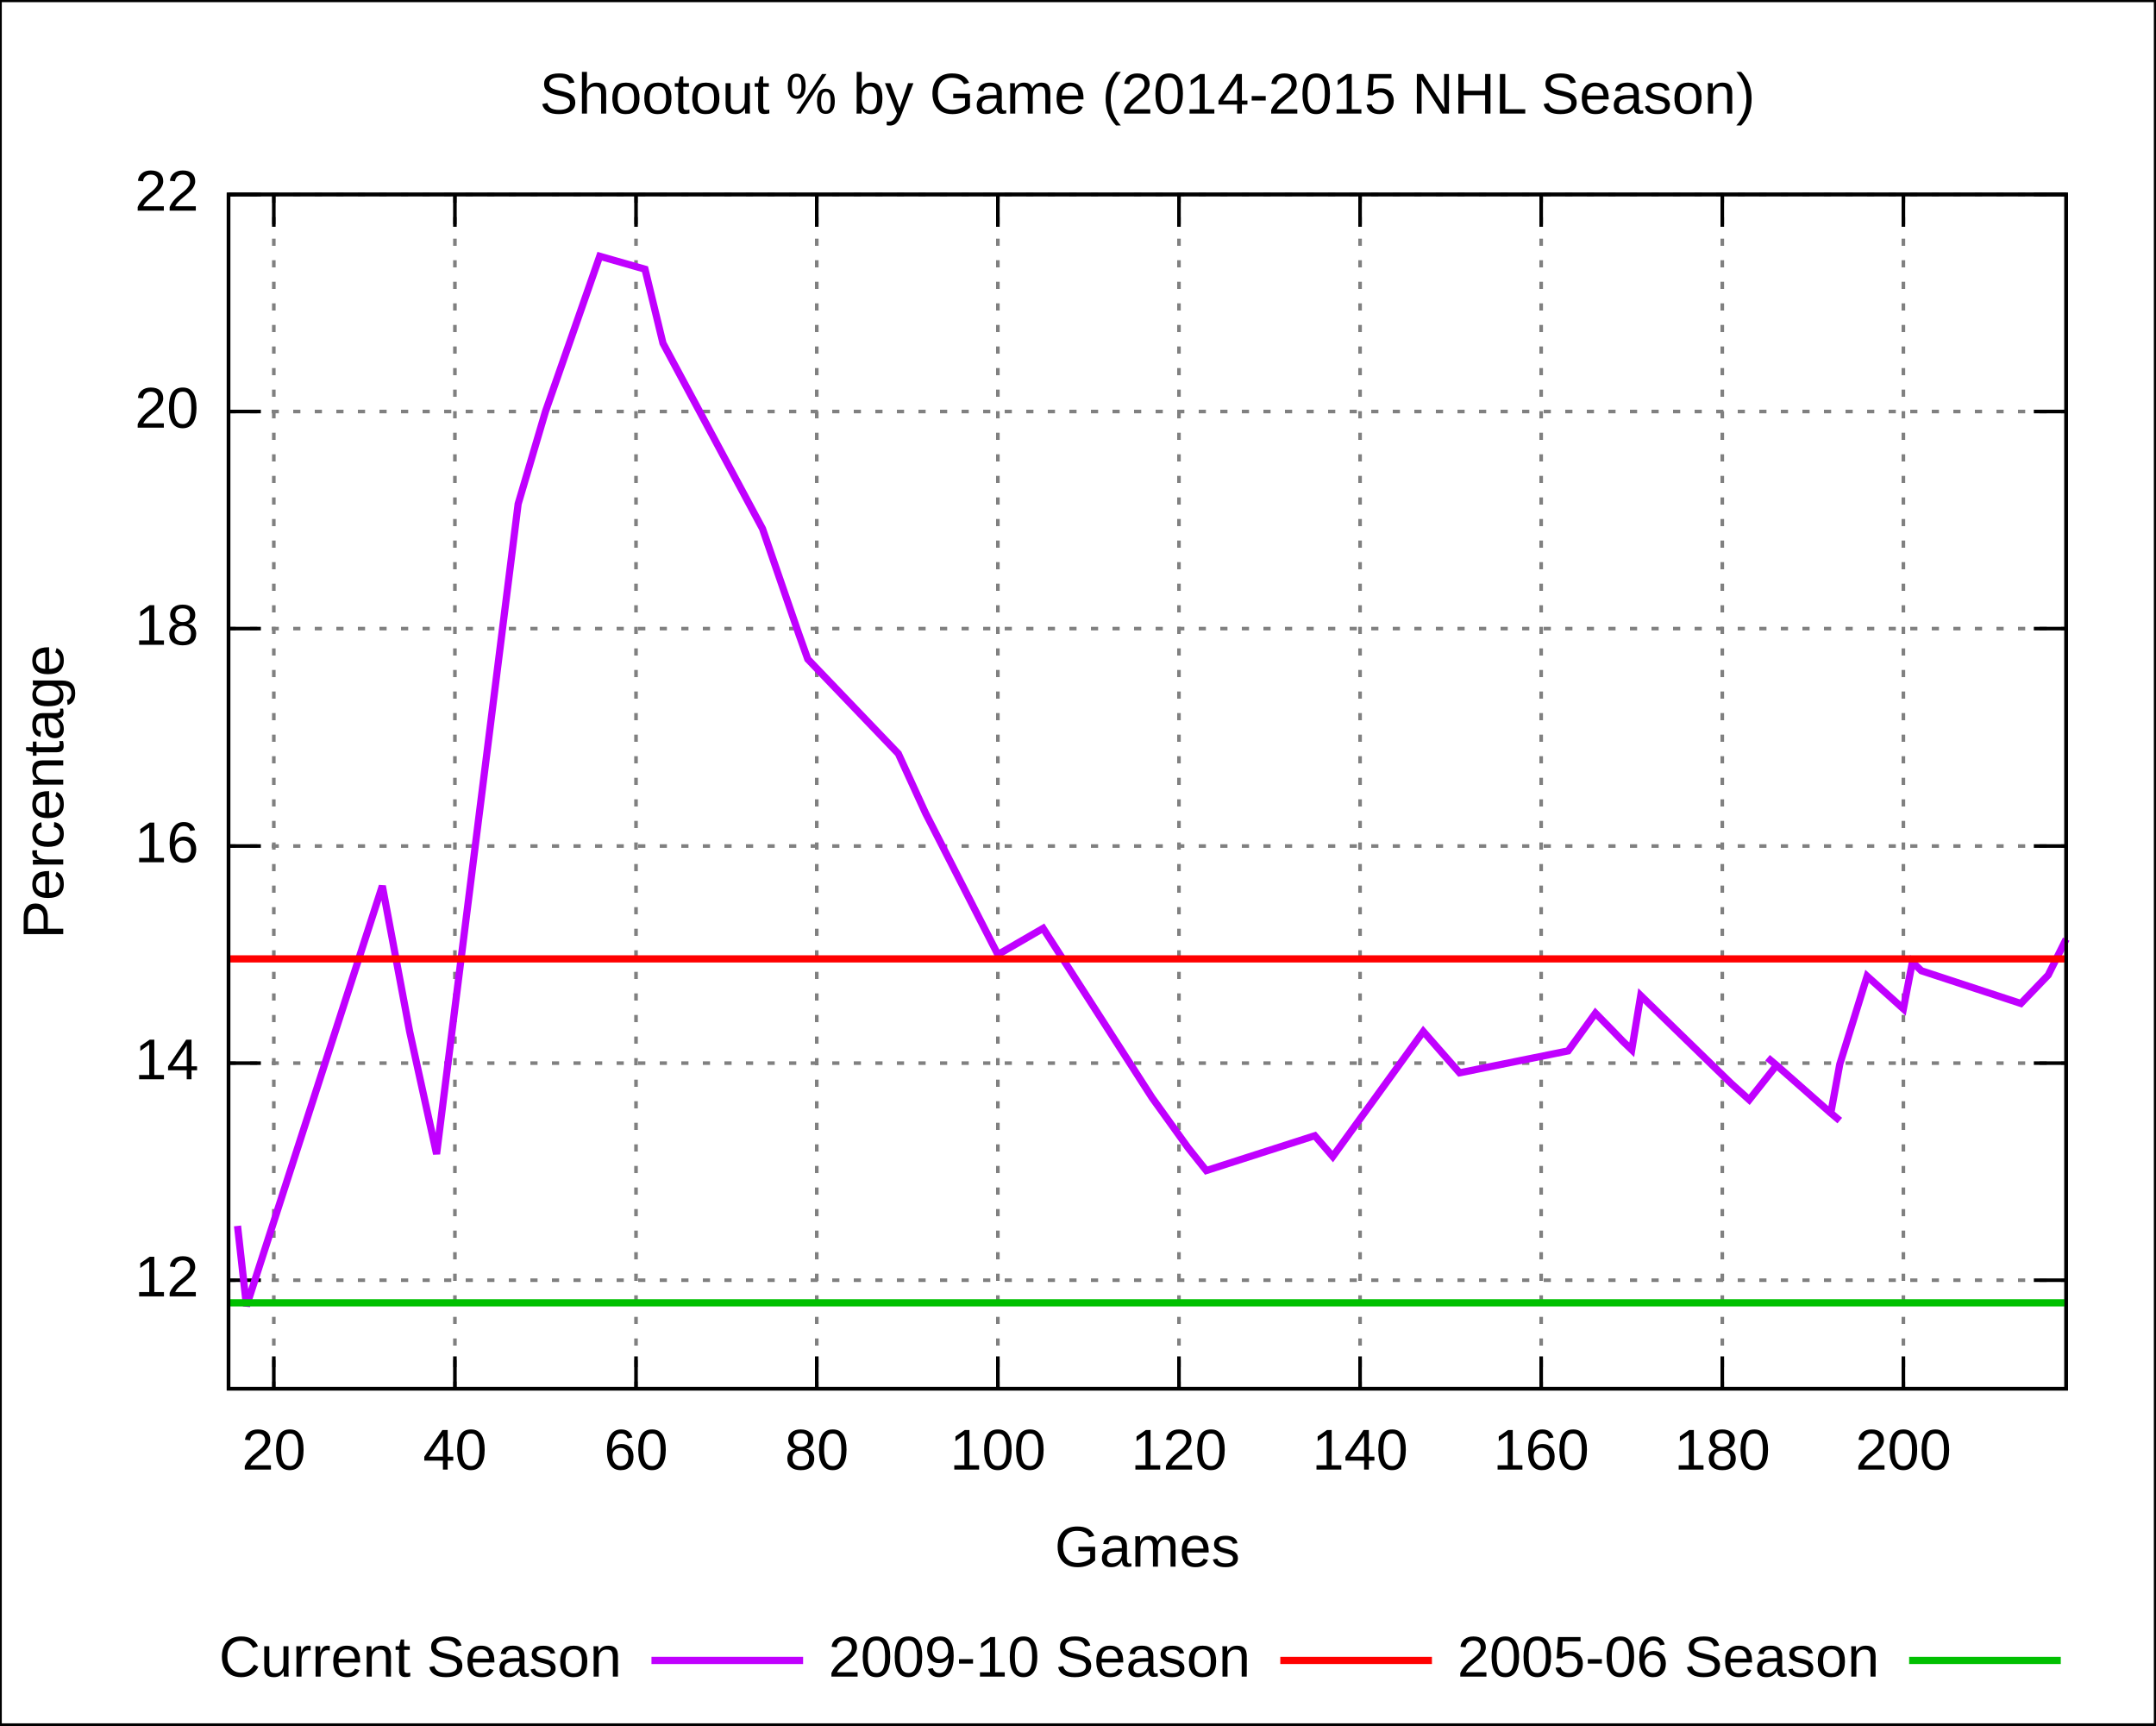
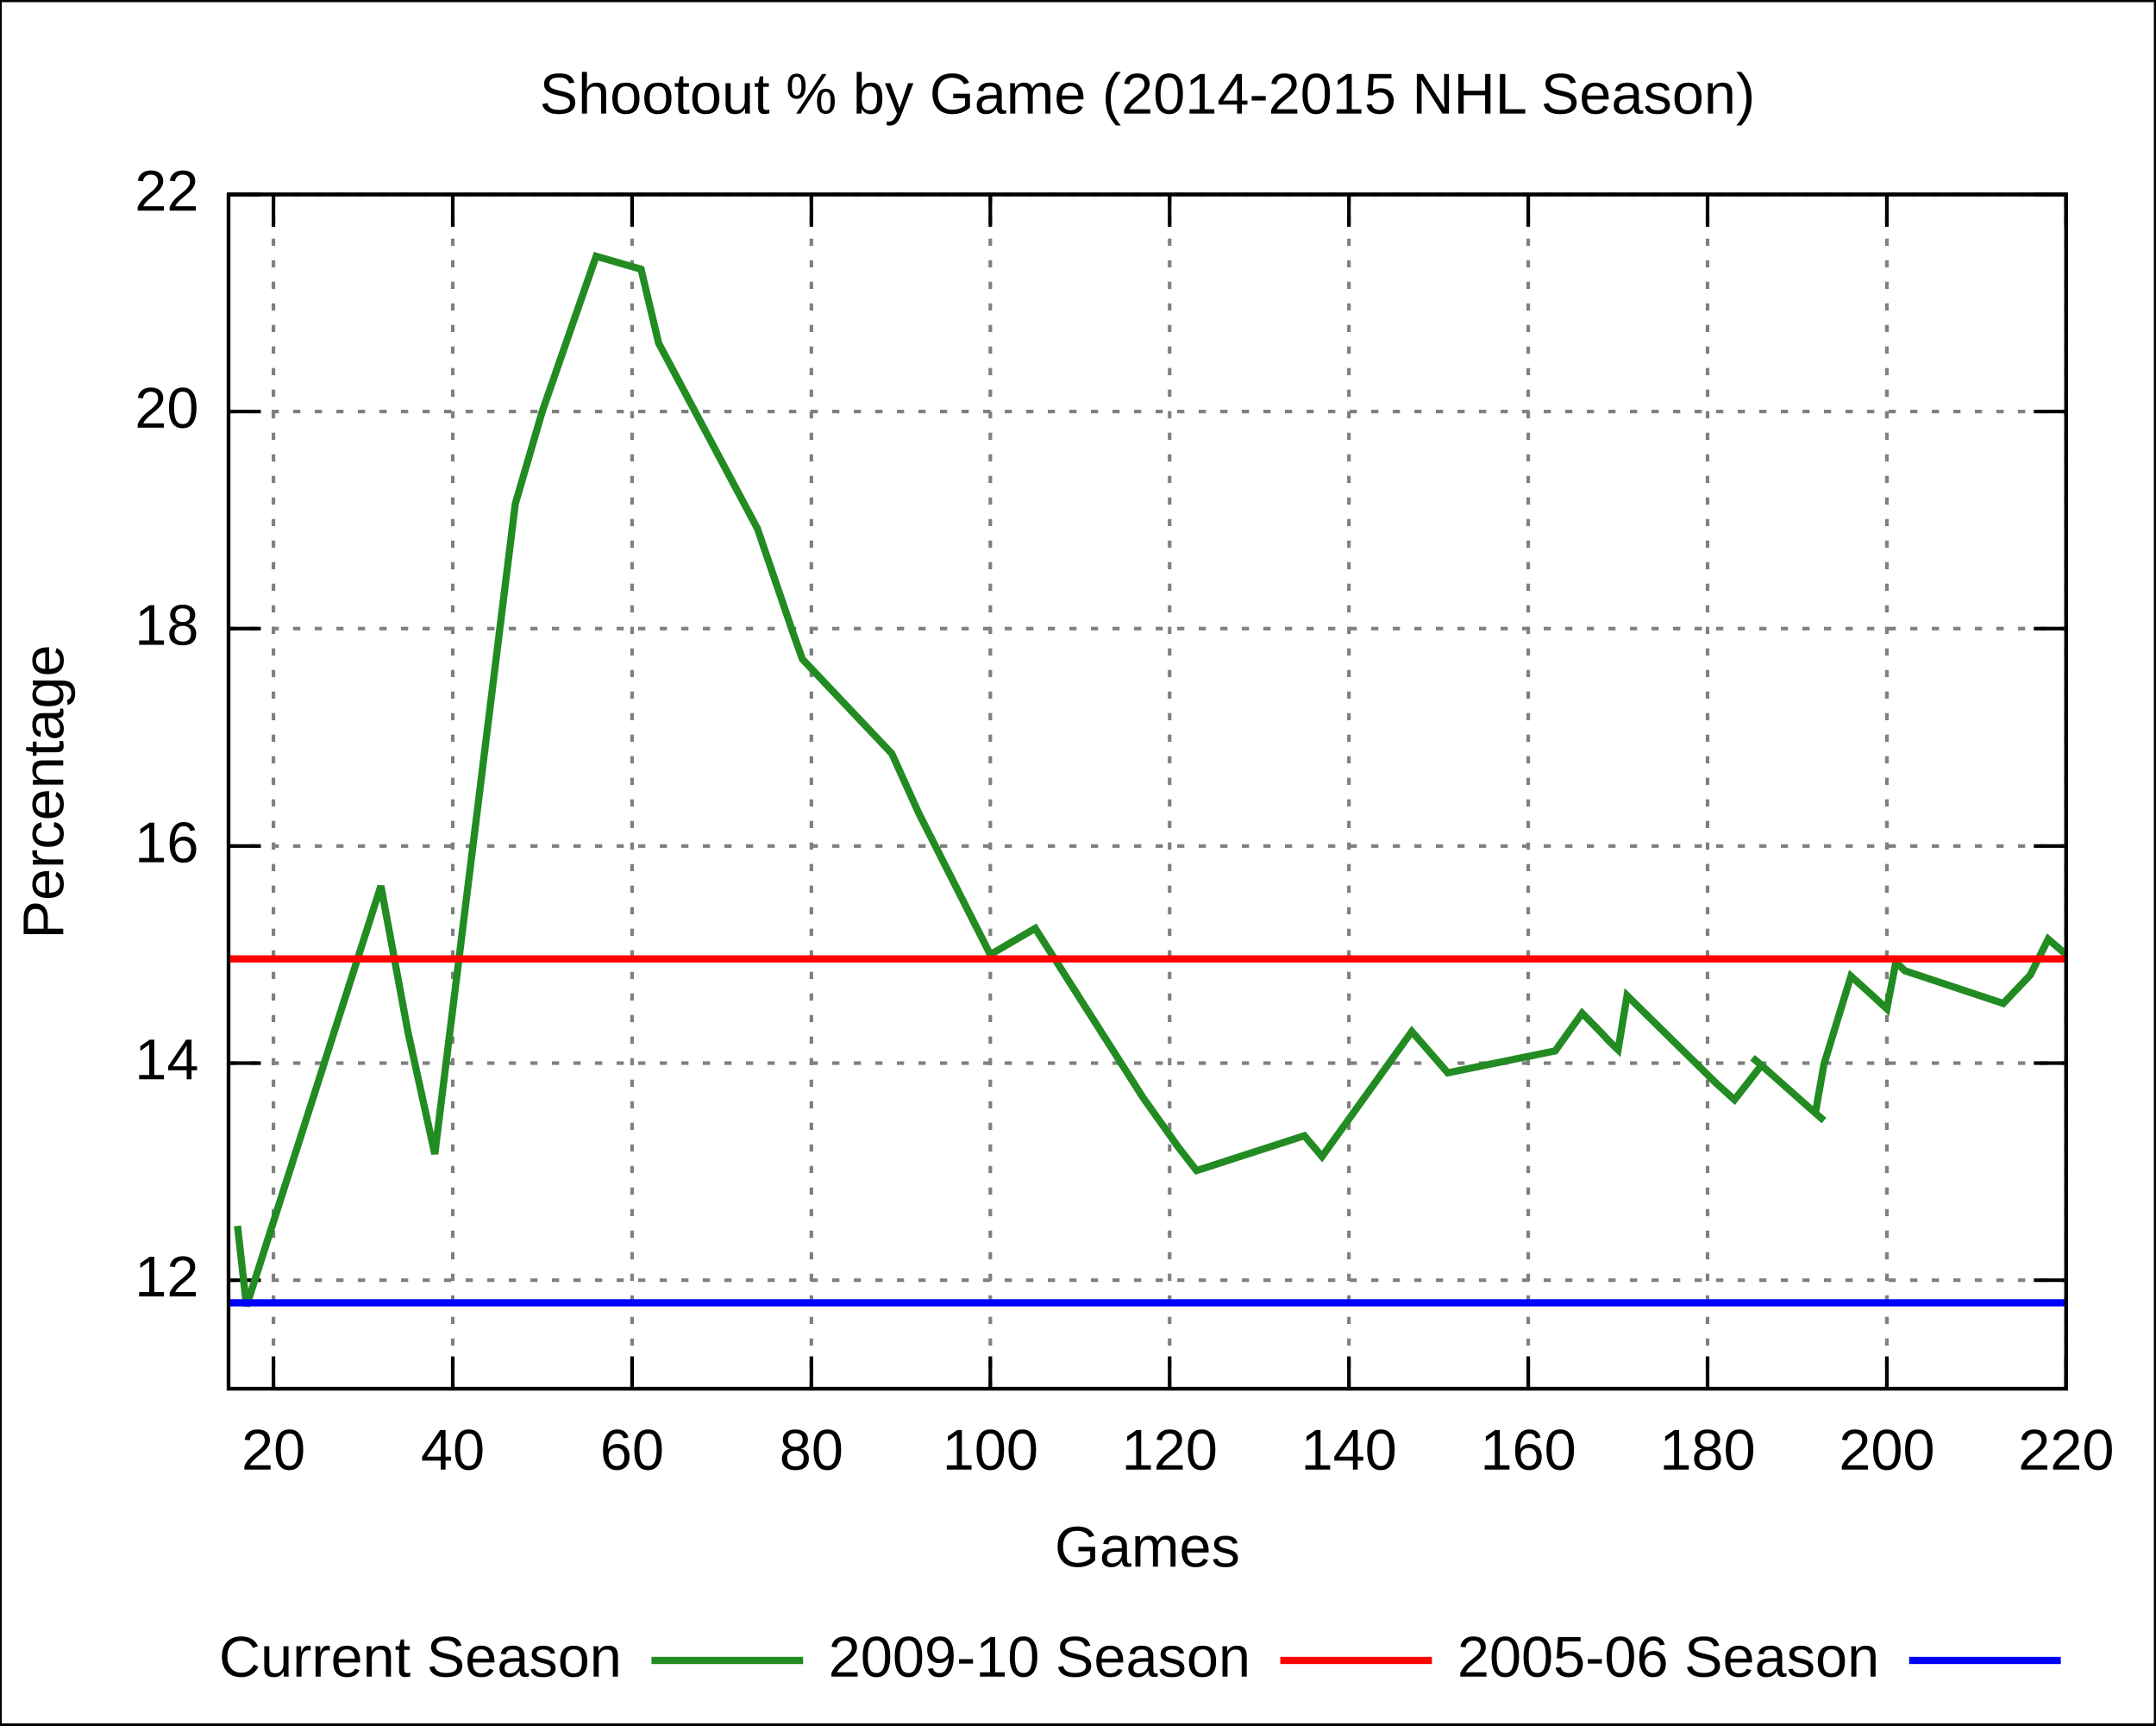
<svg xmlns="http://www.w3.org/2000/svg" xmlns:xlink="http://www.w3.org/1999/xlink" width="600" height="480" viewBox="0 0 600 480">
  <g id="gnuplot_canvas">
    <rect x="0" y="0" width="600" height="480" fill="none" />
    <defs>
      <circle id="gpDot" r="0.5" stroke-width="0.5" />
      <path id="gpPt0" stroke-width="0.222" stroke="currentColor" d="M-1,0 h2 M0,-1 v2" />
      <path id="gpPt1" stroke-width="0.222" stroke="currentColor" d="M-1,-1 L1,1 M1,-1 L-1,1" />
      <path id="gpPt2" stroke-width="0.222" stroke="currentColor" d="M-1,0 L1,0 M0,-1 L0,1 M-1,-1 L1,1 M-1,1 L1,-1" />
      <rect id="gpPt3" stroke-width="0.222" stroke="currentColor" x="-1" y="-1" width="2" height="2" />
      <rect id="gpPt4" stroke-width="0.222" stroke="currentColor" fill="currentColor" x="-1" y="-1" width="2" height="2" />
      <circle id="gpPt5" stroke-width="0.222" stroke="currentColor" cx="0" cy="0" r="1" />
      <use xlink:href="#gpPt5" id="gpPt6" fill="currentColor" stroke="none" />
      <path id="gpPt7" stroke-width="0.222" stroke="currentColor" d="M0,-1.33 L-1.33,0.67 L1.33,0.67 z" />
      <use xlink:href="#gpPt7" id="gpPt8" fill="currentColor" stroke="none" />
      <use xlink:href="#gpPt7" id="gpPt9" stroke="currentColor" transform="rotate(180)" />
      <use xlink:href="#gpPt9" id="gpPt10" fill="currentColor" stroke="none" />
      <use xlink:href="#gpPt3" id="gpPt11" stroke="currentColor" transform="rotate(45)" />
      <use xlink:href="#gpPt11" id="gpPt12" fill="currentColor" stroke="none" />
    </defs>
    <g style="fill:none; color:white; stroke:currentColor; stroke-width:1.00; stroke-linecap:butt; stroke-linejoin:miter">
</g>
    <g style="fill:none; color:black; stroke:currentColor; stroke-width:1.00; stroke-linecap:butt; stroke-linejoin:miter">
      <g style="stroke:none; shape-rendering:crispEdges">
        <polygon fill="rgb(255, 255, 255)" points="0.0,480.0 599.9,480.0 599.9,0.1 0.0,0.1 " />
      </g>
      <path stroke="black" d="M0.0,480.0 L0.0,0.1 L599.9,0.1 L599.9,480.0 L0.0,480.0  " />
    </g>
    <g style="fill:none; color:gray; stroke:currentColor; stroke-width:1.00; stroke-linecap:butt; stroke-linejoin:miter">
      <path stroke="gray" stroke-dasharray=" 2,4" class="gridline" d="M63.6,356.2 L575.0,356.2  " />
    </g>
    <g style="fill:none; color:black; stroke:currentColor; stroke-width:1.00; stroke-linecap:butt; stroke-linejoin:miter">
      <path stroke="black" d="M63.6,356.2 L72.6,356.2 M575.0,356.2 L566.0,356.2  " />
      <g transform="translate(55.3,360.7)" style="stroke:none; fill:black; font-family:Arial; font-size:12.00pt; text-anchor:end">
        <text> 12</text>
      </g>
    </g>
    <g style="fill:none; color:gray; stroke:currentColor; stroke-width:1.00; stroke-linecap:butt; stroke-linejoin:miter">
      <path stroke="gray" stroke-dasharray=" 2,4" class="gridline" d="M63.6,295.8 L575.0,295.8  " />
    </g>
    <g style="fill:none; color:black; stroke:currentColor; stroke-width:1.00; stroke-linecap:butt; stroke-linejoin:miter">
      <path stroke="black" d="M63.6,295.8 L72.6,295.8 M575.0,295.8 L566.0,295.8  " />
      <g transform="translate(55.3,300.3)" style="stroke:none; fill:black; font-family:Arial; font-size:12.00pt; text-anchor:end">
        <text> 14</text>
      </g>
    </g>
    <g style="fill:none; color:gray; stroke:currentColor; stroke-width:1.00; stroke-linecap:butt; stroke-linejoin:miter">
      <path stroke="gray" stroke-dasharray=" 2,4" class="gridline" d="M63.6,235.4 L575.0,235.4  " />
    </g>
    <g style="fill:none; color:black; stroke:currentColor; stroke-width:1.00; stroke-linecap:butt; stroke-linejoin:miter">
      <path stroke="black" d="M63.6,235.4 L72.6,235.4 M575.0,235.4 L566.0,235.4  " />
      <g transform="translate(55.3,239.9)" style="stroke:none; fill:black; font-family:Arial; font-size:12.00pt; text-anchor:end">
        <text> 16</text>
      </g>
    </g>
    <g style="fill:none; color:gray; stroke:currentColor; stroke-width:1.00; stroke-linecap:butt; stroke-linejoin:miter">
      <path stroke="gray" stroke-dasharray=" 2,4" class="gridline" d="M63.6,174.9 L575.0,174.9  " />
    </g>
    <g style="fill:none; color:black; stroke:currentColor; stroke-width:1.00; stroke-linecap:butt; stroke-linejoin:miter">
      <path stroke="black" d="M63.6,174.9 L72.6,174.9 M575.0,174.9 L566.0,174.9  " />
      <g transform="translate(55.3,179.4)" style="stroke:none; fill:black; font-family:Arial; font-size:12.00pt; text-anchor:end">
        <text> 18</text>
      </g>
    </g>
    <g style="fill:none; color:gray; stroke:currentColor; stroke-width:1.00; stroke-linecap:butt; stroke-linejoin:miter">
      <path stroke="gray" stroke-dasharray=" 2,4" class="gridline" d="M63.6,114.5 L575.0,114.5  " />
    </g>
    <g style="fill:none; color:black; stroke:currentColor; stroke-width:1.00; stroke-linecap:butt; stroke-linejoin:miter">
      <path stroke="black" d="M63.6,114.5 L72.6,114.5 M575.0,114.5 L566.0,114.5  " />
      <g transform="translate(55.3,119.0)" style="stroke:none; fill:black; font-family:Arial; font-size:12.00pt; text-anchor:end">
        <text> 20</text>
      </g>
    </g>
    <g style="fill:none; color:gray; stroke:currentColor; stroke-width:1.00; stroke-linecap:butt; stroke-linejoin:miter">
      <path stroke="gray" stroke-dasharray=" 2,4" class="gridline" d="M63.6,54.1 L575.0,54.1  " />
    </g>
    <g style="fill:none; color:black; stroke:currentColor; stroke-width:1.00; stroke-linecap:butt; stroke-linejoin:miter">
      <path stroke="black" d="M63.6,54.1 L72.6,54.1 M575.0,54.1 L566.0,54.1  " />
      <g transform="translate(55.3,58.6)" style="stroke:none; fill:black; font-family:Arial; font-size:12.00pt; text-anchor:end">
        <text> 22</text>
      </g>
    </g>
    <g style="fill:none; color:gray; stroke:currentColor; stroke-width:1.00; stroke-linecap:butt; stroke-linejoin:miter">
-       <path stroke="gray" stroke-dasharray=" 2,4" class="gridline" d="M76.2,386.4 L76.2,54.1  " />
-     </g>
-     <g style="fill:none; color:black; stroke:currentColor; stroke-width:1.00; stroke-linecap:butt; stroke-linejoin:miter">
-       <path stroke="black" d="M76.2,386.4 L76.2,377.4 M76.2,54.1 L76.2,63.1  " />
-       <g transform="translate(76.2,408.9)" style="stroke:none; fill:black; font-family:Arial; font-size:12.00pt; text-anchor:middle">
+       <path stroke="gray" stroke-dasharray=" 2,4" class="gridline" d="M76.1,386.4 L76.1,54.1  " />
+     </g>
+     <g style="fill:none; color:black; stroke:currentColor; stroke-width:1.00; stroke-linecap:butt; stroke-linejoin:miter">
+       <path stroke="black" d="M76.1,386.4 L76.1,377.4 M76.1,54.1 L76.1,63.1  " />
+       <g transform="translate(76.1,408.9)" style="stroke:none; fill:black; font-family:Arial; font-size:12.00pt; text-anchor:middle">
        <text> 20</text>
      </g>
    </g>
    <g style="fill:none; color:gray; stroke:currentColor; stroke-width:1.00; stroke-linecap:butt; stroke-linejoin:miter">
-       <path stroke="gray" stroke-dasharray=" 2,4" class="gridline" d="M126.6,386.4 L126.6,54.1  " />
-     </g>
-     <g style="fill:none; color:black; stroke:currentColor; stroke-width:1.00; stroke-linecap:butt; stroke-linejoin:miter">
-       <path stroke="black" d="M126.6,386.4 L126.6,377.4 M126.6,54.1 L126.6,63.1  " />
-       <g transform="translate(126.6,408.9)" style="stroke:none; fill:black; font-family:Arial; font-size:12.00pt; text-anchor:middle">
+       <path stroke="gray" stroke-dasharray=" 2,4" class="gridline" d="M126.0,386.4 L126.0,54.1  " />
+     </g>
+     <g style="fill:none; color:black; stroke:currentColor; stroke-width:1.00; stroke-linecap:butt; stroke-linejoin:miter">
+       <path stroke="black" d="M126.0,386.4 L126.0,377.4 M126.0,54.1 L126.0,63.1  " />
+       <g transform="translate(126.0,408.9)" style="stroke:none; fill:black; font-family:Arial; font-size:12.00pt; text-anchor:middle">
        <text> 40</text>
      </g>
    </g>
    <g style="fill:none; color:gray; stroke:currentColor; stroke-width:1.00; stroke-linecap:butt; stroke-linejoin:miter">
-       <path stroke="gray" stroke-dasharray=" 2,4" class="gridline" d="M177.0,386.4 L177.0,54.1  " />
-     </g>
-     <g style="fill:none; color:black; stroke:currentColor; stroke-width:1.00; stroke-linecap:butt; stroke-linejoin:miter">
-       <path stroke="black" d="M177.0,386.4 L177.0,377.4 M177.0,54.1 L177.0,63.1  " />
-       <g transform="translate(177.0,408.9)" style="stroke:none; fill:black; font-family:Arial; font-size:12.00pt; text-anchor:middle">
+       <path stroke="gray" stroke-dasharray=" 2,4" class="gridline" d="M175.9,386.4 L175.9,54.1  " />
+     </g>
+     <g style="fill:none; color:black; stroke:currentColor; stroke-width:1.00; stroke-linecap:butt; stroke-linejoin:miter">
+       <path stroke="black" d="M175.9,386.4 L175.9,377.4 M175.9,54.1 L175.9,63.1  " />
+       <g transform="translate(175.9,408.9)" style="stroke:none; fill:black; font-family:Arial; font-size:12.00pt; text-anchor:middle">
        <text> 60</text>
      </g>
    </g>
    <g style="fill:none; color:gray; stroke:currentColor; stroke-width:1.00; stroke-linecap:butt; stroke-linejoin:miter">
-       <path stroke="gray" stroke-dasharray=" 2,4" class="gridline" d="M227.3,386.4 L227.3,54.1  " />
-     </g>
-     <g style="fill:none; color:black; stroke:currentColor; stroke-width:1.00; stroke-linecap:butt; stroke-linejoin:miter">
-       <path stroke="black" d="M227.3,386.4 L227.3,377.4 M227.3,54.1 L227.3,63.1  " />
-       <g transform="translate(227.3,408.9)" style="stroke:none; fill:black; font-family:Arial; font-size:12.00pt; text-anchor:middle">
+       <path stroke="gray" stroke-dasharray=" 2,4" class="gridline" d="M225.8,386.4 L225.8,54.1  " />
+     </g>
+     <g style="fill:none; color:black; stroke:currentColor; stroke-width:1.00; stroke-linecap:butt; stroke-linejoin:miter">
+       <path stroke="black" d="M225.8,386.4 L225.8,377.4 M225.8,54.1 L225.8,63.1  " />
+       <g transform="translate(225.8,408.9)" style="stroke:none; fill:black; font-family:Arial; font-size:12.00pt; text-anchor:middle">
        <text> 80</text>
      </g>
    </g>
    <g style="fill:none; color:gray; stroke:currentColor; stroke-width:1.00; stroke-linecap:butt; stroke-linejoin:miter">
-       <path stroke="gray" stroke-dasharray=" 2,4" class="gridline" d="M277.7,386.4 L277.7,54.1  " />
-     </g>
-     <g style="fill:none; color:black; stroke:currentColor; stroke-width:1.00; stroke-linecap:butt; stroke-linejoin:miter">
-       <path stroke="black" d="M277.7,386.4 L277.7,377.4 M277.7,54.1 L277.7,63.1  " />
-       <g transform="translate(277.7,408.9)" style="stroke:none; fill:black; font-family:Arial; font-size:12.00pt; text-anchor:middle">
+       <path stroke="gray" stroke-dasharray=" 2,4" class="gridline" d="M275.6,386.4 L275.6,54.1  " />
+     </g>
+     <g style="fill:none; color:black; stroke:currentColor; stroke-width:1.00; stroke-linecap:butt; stroke-linejoin:miter">
+       <path stroke="black" d="M275.6,386.4 L275.6,377.4 M275.6,54.1 L275.6,63.1  " />
+       <g transform="translate(275.6,408.9)" style="stroke:none; fill:black; font-family:Arial; font-size:12.00pt; text-anchor:middle">
        <text> 100</text>
      </g>
    </g>
    <g style="fill:none; color:gray; stroke:currentColor; stroke-width:1.00; stroke-linecap:butt; stroke-linejoin:miter">
-       <path stroke="gray" stroke-dasharray=" 2,4" class="gridline" d="M328.1,386.4 L328.1,54.1  " />
-     </g>
-     <g style="fill:none; color:black; stroke:currentColor; stroke-width:1.00; stroke-linecap:butt; stroke-linejoin:miter">
-       <path stroke="black" d="M328.1,386.4 L328.1,377.4 M328.1,54.1 L328.1,63.1  " />
-       <g transform="translate(328.1,408.9)" style="stroke:none; fill:black; font-family:Arial; font-size:12.00pt; text-anchor:middle">
+       <path stroke="gray" stroke-dasharray=" 2,4" class="gridline" d="M325.5,386.4 L325.5,54.1  " />
+     </g>
+     <g style="fill:none; color:black; stroke:currentColor; stroke-width:1.00; stroke-linecap:butt; stroke-linejoin:miter">
+       <path stroke="black" d="M325.5,386.4 L325.5,377.4 M325.5,54.1 L325.5,63.1  " />
+       <g transform="translate(325.5,408.9)" style="stroke:none; fill:black; font-family:Arial; font-size:12.00pt; text-anchor:middle">
        <text> 120</text>
      </g>
    </g>
    <g style="fill:none; color:gray; stroke:currentColor; stroke-width:1.00; stroke-linecap:butt; stroke-linejoin:miter">
-       <path stroke="gray" stroke-dasharray=" 2,4" class="gridline" d="M378.5,386.4 L378.5,54.1  " />
-     </g>
-     <g style="fill:none; color:black; stroke:currentColor; stroke-width:1.00; stroke-linecap:butt; stroke-linejoin:miter">
-       <path stroke="black" d="M378.5,386.4 L378.5,377.4 M378.5,54.1 L378.5,63.1  " />
-       <g transform="translate(378.5,408.9)" style="stroke:none; fill:black; font-family:Arial; font-size:12.00pt; text-anchor:middle">
+       <path stroke="gray" stroke-dasharray=" 2,4" class="gridline" d="M375.4,386.4 L375.4,54.1  " />
+     </g>
+     <g style="fill:none; color:black; stroke:currentColor; stroke-width:1.00; stroke-linecap:butt; stroke-linejoin:miter">
+       <path stroke="black" d="M375.4,386.4 L375.4,377.4 M375.4,54.1 L375.4,63.1  " />
+       <g transform="translate(375.4,408.9)" style="stroke:none; fill:black; font-family:Arial; font-size:12.00pt; text-anchor:middle">
        <text> 140</text>
      </g>
    </g>
    <g style="fill:none; color:gray; stroke:currentColor; stroke-width:1.00; stroke-linecap:butt; stroke-linejoin:miter">
-       <path stroke="gray" stroke-dasharray=" 2,4" class="gridline" d="M428.9,386.4 L428.9,54.1  " />
-     </g>
-     <g style="fill:none; color:black; stroke:currentColor; stroke-width:1.00; stroke-linecap:butt; stroke-linejoin:miter">
-       <path stroke="black" d="M428.9,386.4 L428.9,377.4 M428.9,54.1 L428.9,63.1  " />
-       <g transform="translate(428.9,408.9)" style="stroke:none; fill:black; font-family:Arial; font-size:12.00pt; text-anchor:middle">
+       <path stroke="gray" stroke-dasharray=" 2,4" class="gridline" d="M425.3,386.4 L425.3,54.1  " />
+     </g>
+     <g style="fill:none; color:black; stroke:currentColor; stroke-width:1.00; stroke-linecap:butt; stroke-linejoin:miter">
+       <path stroke="black" d="M425.3,386.4 L425.3,377.4 M425.3,54.1 L425.3,63.1  " />
+       <g transform="translate(425.3,408.9)" style="stroke:none; fill:black; font-family:Arial; font-size:12.00pt; text-anchor:middle">
        <text> 160</text>
      </g>
    </g>
    <g style="fill:none; color:gray; stroke:currentColor; stroke-width:1.00; stroke-linecap:butt; stroke-linejoin:miter">
-       <path stroke="gray" stroke-dasharray=" 2,4" class="gridline" d="M479.3,386.4 L479.3,54.1  " />
-     </g>
-     <g style="fill:none; color:black; stroke:currentColor; stroke-width:1.00; stroke-linecap:butt; stroke-linejoin:miter">
-       <path stroke="black" d="M479.3,386.4 L479.3,377.4 M479.3,54.1 L479.3,63.1  " />
-       <g transform="translate(479.3,408.9)" style="stroke:none; fill:black; font-family:Arial; font-size:12.00pt; text-anchor:middle">
+       <path stroke="gray" stroke-dasharray=" 2,4" class="gridline" d="M475.2,386.4 L475.2,54.1  " />
+     </g>
+     <g style="fill:none; color:black; stroke:currentColor; stroke-width:1.00; stroke-linecap:butt; stroke-linejoin:miter">
+       <path stroke="black" d="M475.2,386.4 L475.2,377.4 M475.2,54.1 L475.2,63.1  " />
+       <g transform="translate(475.2,408.9)" style="stroke:none; fill:black; font-family:Arial; font-size:12.00pt; text-anchor:middle">
        <text> 180</text>
      </g>
    </g>
    <g style="fill:none; color:gray; stroke:currentColor; stroke-width:1.00; stroke-linecap:butt; stroke-linejoin:miter">
-       <path stroke="gray" stroke-dasharray=" 2,4" class="gridline" d="M529.7,386.4 L529.7,54.1  " />
-     </g>
-     <g style="fill:none; color:black; stroke:currentColor; stroke-width:1.00; stroke-linecap:butt; stroke-linejoin:miter">
-       <path stroke="black" d="M529.7,386.4 L529.7,377.4 M529.7,54.1 L529.7,63.1  " />
-       <g transform="translate(529.7,408.9)" style="stroke:none; fill:black; font-family:Arial; font-size:12.00pt; text-anchor:middle">
+       <path stroke="gray" stroke-dasharray=" 2,4" class="gridline" d="M525.1,386.4 L525.1,54.1  " />
+     </g>
+     <g style="fill:none; color:black; stroke:currentColor; stroke-width:1.00; stroke-linecap:butt; stroke-linejoin:miter">
+       <path stroke="black" d="M525.1,386.4 L525.1,377.4 M525.1,54.1 L525.1,63.1  " />
+       <g transform="translate(525.1,408.9)" style="stroke:none; fill:black; font-family:Arial; font-size:12.00pt; text-anchor:middle">
        <text> 200</text>
+       </g>
+     </g>
+     <g style="fill:none; color:gray; stroke:currentColor; stroke-width:1.00; stroke-linecap:butt; stroke-linejoin:miter">
+       <path stroke="gray" stroke-dasharray=" 2,4" class="gridline" d="M575.0,386.4 L575.0,54.1  " />
+     </g>
+     <g style="fill:none; color:black; stroke:currentColor; stroke-width:1.00; stroke-linecap:butt; stroke-linejoin:miter">
+       <path stroke="black" d="M575.0,386.4 L575.0,377.4 M575.0,54.1 L575.0,63.1  " />
+       <g transform="translate(575.0,408.9)" style="stroke:none; fill:black; font-family:Arial; font-size:12.00pt; text-anchor:middle">
+         <text> 220</text>
      </g>
      <path stroke="black" d="M63.6,54.1 L63.6,386.4 L575.0,386.4 L575.0,54.1 L63.6,54.1 Z  " />
      <g transform="translate(17.6,220.3) rotate(270)" style="stroke:none; fill:black; font-family:Arial; font-size:12.00pt; text-anchor:middle">
        <text>Percentage</text>
      </g>
      <g transform="translate(319.3,435.9)" style="stroke:none; fill:black; font-family:Arial; font-size:12.00pt; text-anchor:middle">
        <text>Games</text>
      </g>
      <g transform="translate(319.3,31.6)" style="stroke:none; fill:black; font-family:Arial; font-size:12.00pt; text-anchor:middle">
        <text>Shootout % by Game (2014-2015 NHL Season)</text>
      </g>
    </g>
    <g id="gnuplot_plot_1">
      <g style="fill:none; color:white; stroke:black; stroke-width:2.00; stroke-linecap:butt; stroke-linejoin:miter">
</g>
      <g style="fill:none; color:red; stroke:currentColor; stroke-width:2.00; stroke-linecap:butt; stroke-linejoin:miter">
        <g transform="translate(173.0,466.5)" style="stroke:none; fill:black; font-family:Arial; font-size:12.00pt; text-anchor:end">
          <text>Current Season</text>
        </g>
-         <path stroke="rgb(192,   0, 255)" d="M181.3,462.0 L223.5,462.0 M66.1,341.1 L68.6,363.4 L106.4,246.5 L114.0,287.0 L121.5,321.1 L144.2,140.2    L151.8,114.5 L166.9,71.3 L179.5,74.9 L184.5,95.5 L212.2,147.1 L222.3,176.4 L224.8,183.4 L250.0,209.7    L257.6,226.3 L277.7,265.6 L290.3,258.3 L320.6,305.4 L330.6,319.3 L335.7,325.7 L365.9,316.0 L370.9,321.8    L396.1,287.0 L406.2,298.5 L436.4,292.4 L444.0,281.9 L449.0,287.0 L451.6,289.7 L454.1,292.1 L456.6,277.0    L481.8,301.5 L486.8,306.0 L494.4,296.4 L491.9,294.3 L494.4,296.4 L509.5,309.7 L512.0,311.8 L509.5,309.7    L512.0,296.1 L519.6,271.6 L524.6,276.1 L529.7,280.7 L532.2,267.7 L534.7,270.1 L562.4,279.2 L570.0,271.3    L575.0,261.3  " />
+         <path stroke="rgb( 34, 139,  34)" d="M181.3,462.0 L223.5,462.0 M66.1,341.1 L68.6,363.4 L106.0,246.5 L113.5,287.0 L121.0,321.1 L143.4,140.2    L150.9,114.5 L165.9,71.3 L178.4,74.9 L183.3,95.5 L210.8,147.1 L220.8,176.4 L223.3,183.4 L248.2,209.7    L255.7,226.3 L275.6,265.6 L288.1,258.3 L318.1,305.4 L328.0,319.3 L333.0,325.7 L363.0,316.0 L367.9,321.8    L392.9,287.0 L402.9,298.5 L432.8,292.4 L440.3,281.9 L445.3,287.0 L447.8,289.7 L450.3,292.1 L452.8,277.0    L477.7,301.5 L482.7,306.0 L490.2,296.4 L487.7,294.3 L490.2,296.4 L505.2,309.7 L507.6,311.8 L505.2,309.7    L507.6,296.1 L515.1,271.6 L520.1,276.1 L525.1,280.7 L527.6,267.7 L530.1,270.1 L557.5,279.2 L565.0,271.3    L570.0,261.3 L575.0,265.6  " />
      </g>
    </g>
    <g id="gnuplot_plot_2">
      <g style="fill:none; color:green; stroke:currentColor; stroke-width:2.00; stroke-linecap:butt; stroke-linejoin:miter">
        <g transform="translate(348.0,466.5)" style="stroke:none; fill:black; font-family:Arial; font-size:12.00pt; text-anchor:end">
          <text>2009-10 Season</text>
        </g>
        <path stroke="rgb(255,   0,   0)" d="M356.3,462.0 L398.5,462.0 M63.6,266.8 L68.8,266.8 L73.9,266.8 L79.1,266.8 L84.3,266.8 L89.4,266.8    L94.6,266.8 L99.8,266.8 L104.9,266.8 L110.1,266.8 L115.3,266.8 L120.4,266.8 L125.6,266.8 L130.8,266.8    L135.9,266.8 L141.1,266.8 L146.3,266.8 L151.4,266.8 L156.6,266.8 L161.7,266.8 L166.9,266.8 L172.1,266.8    L177.2,266.8 L182.4,266.8 L187.6,266.8 L192.7,266.8 L197.9,266.8 L203.1,266.8 L208.2,266.8 L213.4,266.8    L218.6,266.8 L223.7,266.8 L228.9,266.8 L234.1,266.8 L239.2,266.8 L244.4,266.8 L249.6,266.8 L254.7,266.8    L259.9,266.8 L265.1,266.8 L270.2,266.8 L275.4,266.8 L280.6,266.8 L285.7,266.8 L290.9,266.8 L296.1,266.8    L301.2,266.8 L306.4,266.8 L311.6,266.8 L316.7,266.8 L321.9,266.8 L327.0,266.8 L332.2,266.8 L337.4,266.8    L342.5,266.8 L347.7,266.8 L352.9,266.8 L358.0,266.8 L363.2,266.8 L368.4,266.8 L373.5,266.8 L378.7,266.8    L383.9,266.8 L389.0,266.8 L394.2,266.8 L399.4,266.8 L404.5,266.8 L409.7,266.8 L414.9,266.8 L420.0,266.8    L425.2,266.8 L430.4,266.8 L435.5,266.8 L440.7,266.8 L445.9,266.8 L451.0,266.8 L456.2,266.8 L461.4,266.8    L466.5,266.8 L471.7,266.8 L476.9,266.8 L482.0,266.8 L487.2,266.8 L492.3,266.8 L497.5,266.8 L502.7,266.8    L507.8,266.8 L513.0,266.8 L518.2,266.8 L523.3,266.8 L528.5,266.8 L533.7,266.8 L538.8,266.8 L544.0,266.8    L549.2,266.8 L554.3,266.8 L559.5,266.8 L564.7,266.8 L569.8,266.8 L575.0,266.8  " />
      </g>
    </g>
    <g id="gnuplot_plot_3">
      <g style="fill:none; color:blue; stroke:currentColor; stroke-width:2.00; stroke-linecap:butt; stroke-linejoin:miter">
        <g transform="translate(523.0,466.5)" style="stroke:none; fill:black; font-family:Arial; font-size:12.00pt; text-anchor:end">
          <text>2005-06 Season</text>
        </g>
-         <path stroke="rgb(  0, 192,   0)" d="M531.3,462.0 L573.5,462.0 M63.6,362.5 L68.8,362.5 L73.9,362.5 L79.1,362.5 L84.3,362.5 L89.4,362.5    L94.6,362.5 L99.8,362.5 L104.9,362.5 L110.1,362.5 L115.3,362.5 L120.4,362.5 L125.6,362.5 L130.8,362.5    L135.9,362.5 L141.1,362.5 L146.3,362.5 L151.4,362.5 L156.6,362.5 L161.7,362.5 L166.9,362.5 L172.1,362.5    L177.2,362.5 L182.4,362.5 L187.6,362.5 L192.7,362.5 L197.9,362.5 L203.1,362.5 L208.2,362.5 L213.4,362.5    L218.6,362.5 L223.7,362.5 L228.9,362.5 L234.1,362.5 L239.2,362.5 L244.4,362.5 L249.6,362.5 L254.7,362.5    L259.9,362.5 L265.1,362.5 L270.2,362.5 L275.4,362.5 L280.6,362.5 L285.7,362.5 L290.9,362.5 L296.1,362.5    L301.2,362.5 L306.4,362.5 L311.6,362.5 L316.7,362.5 L321.9,362.5 L327.0,362.5 L332.2,362.5 L337.4,362.5    L342.5,362.5 L347.7,362.5 L352.9,362.5 L358.0,362.5 L363.2,362.5 L368.4,362.5 L373.5,362.5 L378.7,362.5    L383.9,362.5 L389.0,362.5 L394.2,362.5 L399.4,362.5 L404.5,362.5 L409.7,362.5 L414.9,362.5 L420.0,362.5    L425.2,362.5 L430.4,362.5 L435.5,362.5 L440.7,362.5 L445.9,362.5 L451.0,362.5 L456.2,362.5 L461.4,362.5    L466.5,362.5 L471.7,362.5 L476.9,362.5 L482.0,362.5 L487.2,362.5 L492.3,362.5 L497.5,362.5 L502.7,362.5    L507.8,362.5 L513.0,362.5 L518.2,362.5 L523.3,362.5 L528.5,362.5 L533.7,362.5 L538.8,362.5 L544.0,362.5    L549.2,362.5 L554.3,362.5 L559.5,362.5 L564.7,362.5 L569.8,362.5 L575.0,362.5  " />
-       </g>
-     </g>
-     <g style="fill:none; color:white; stroke:rgb(  0, 192,   0); stroke-width:1.00; stroke-linecap:butt; stroke-linejoin:miter">
+         <path stroke="rgb(  0,   0, 255)" d="M531.3,462.0 L573.5,462.0 M63.6,362.5 L68.8,362.5 L73.9,362.5 L79.1,362.5 L84.3,362.5 L89.4,362.5    L94.6,362.5 L99.8,362.5 L104.9,362.5 L110.1,362.5 L115.3,362.5 L120.4,362.5 L125.6,362.5 L130.8,362.5    L135.9,362.5 L141.1,362.5 L146.3,362.5 L151.4,362.5 L156.6,362.5 L161.7,362.5 L166.9,362.5 L172.1,362.5    L177.2,362.5 L182.4,362.5 L187.6,362.5 L192.7,362.5 L197.9,362.5 L203.1,362.5 L208.2,362.5 L213.4,362.5    L218.6,362.5 L223.7,362.5 L228.9,362.5 L234.1,362.5 L239.2,362.5 L244.4,362.5 L249.6,362.5 L254.7,362.5    L259.9,362.5 L265.1,362.5 L270.2,362.5 L275.4,362.5 L280.6,362.5 L285.7,362.5 L290.9,362.5 L296.1,362.5    L301.2,362.5 L306.4,362.5 L311.6,362.5 L316.7,362.5 L321.9,362.5 L327.0,362.5 L332.2,362.5 L337.4,362.5    L342.5,362.5 L347.7,362.5 L352.9,362.5 L358.0,362.5 L363.2,362.5 L368.4,362.5 L373.5,362.5 L378.7,362.5    L383.9,362.5 L389.0,362.5 L394.2,362.5 L399.4,362.5 L404.5,362.5 L409.7,362.5 L414.9,362.5 L420.0,362.5    L425.2,362.5 L430.4,362.5 L435.5,362.5 L440.7,362.5 L445.9,362.5 L451.0,362.5 L456.2,362.5 L461.4,362.5    L466.5,362.5 L471.7,362.5 L476.9,362.5 L482.0,362.5 L487.2,362.5 L492.3,362.5 L497.5,362.5 L502.7,362.5    L507.8,362.5 L513.0,362.5 L518.2,362.5 L523.3,362.5 L528.5,362.5 L533.7,362.5 L538.8,362.5 L544.0,362.5    L549.2,362.5 L554.3,362.5 L559.5,362.5 L564.7,362.5 L569.8,362.5 L575.0,362.5  " />
+       </g>
+     </g>
+     <g style="fill:none; color:white; stroke:rgb(  0,   0, 255); stroke-width:1.00; stroke-linecap:butt; stroke-linejoin:miter">
</g>
    <g style="fill:none; color:black; stroke:currentColor; stroke-width:1.00; stroke-linecap:butt; stroke-linejoin:miter">
      <path stroke="black" d="M63.6,54.1 L63.6,386.4 L575.0,386.4 L575.0,54.1 L63.6,54.1 Z  " />
    </g>
  </g>
</svg>
